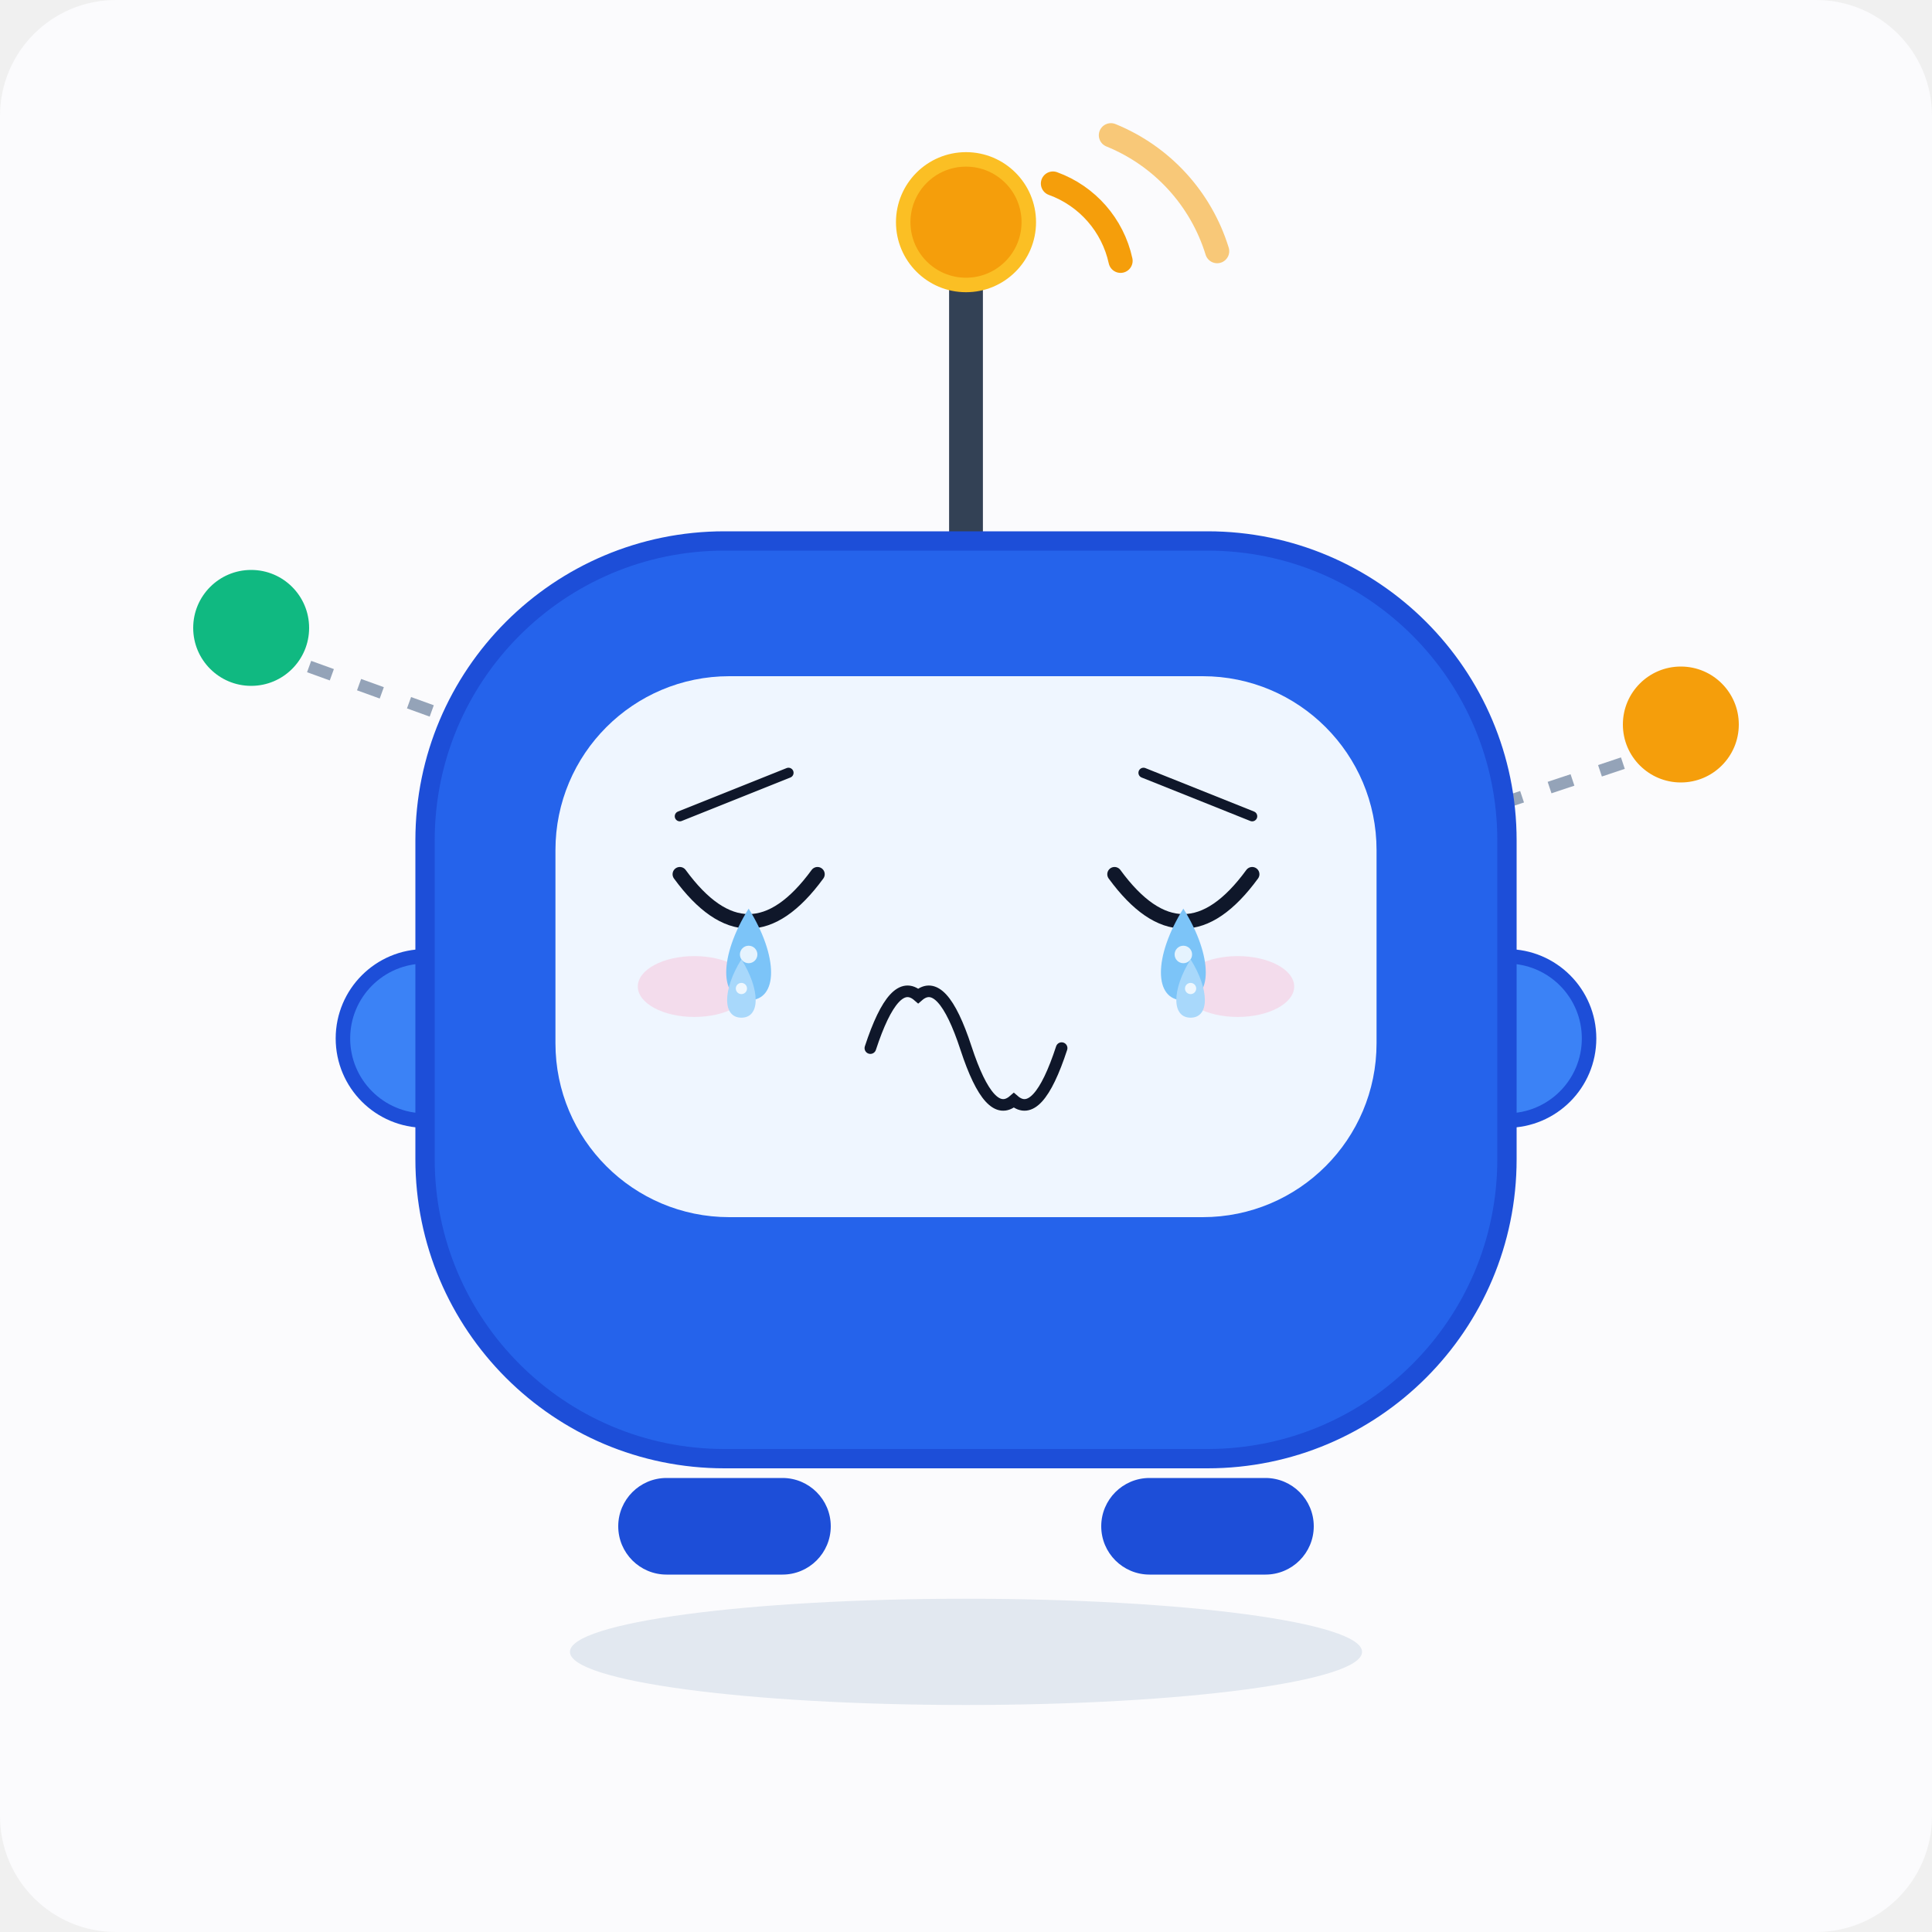
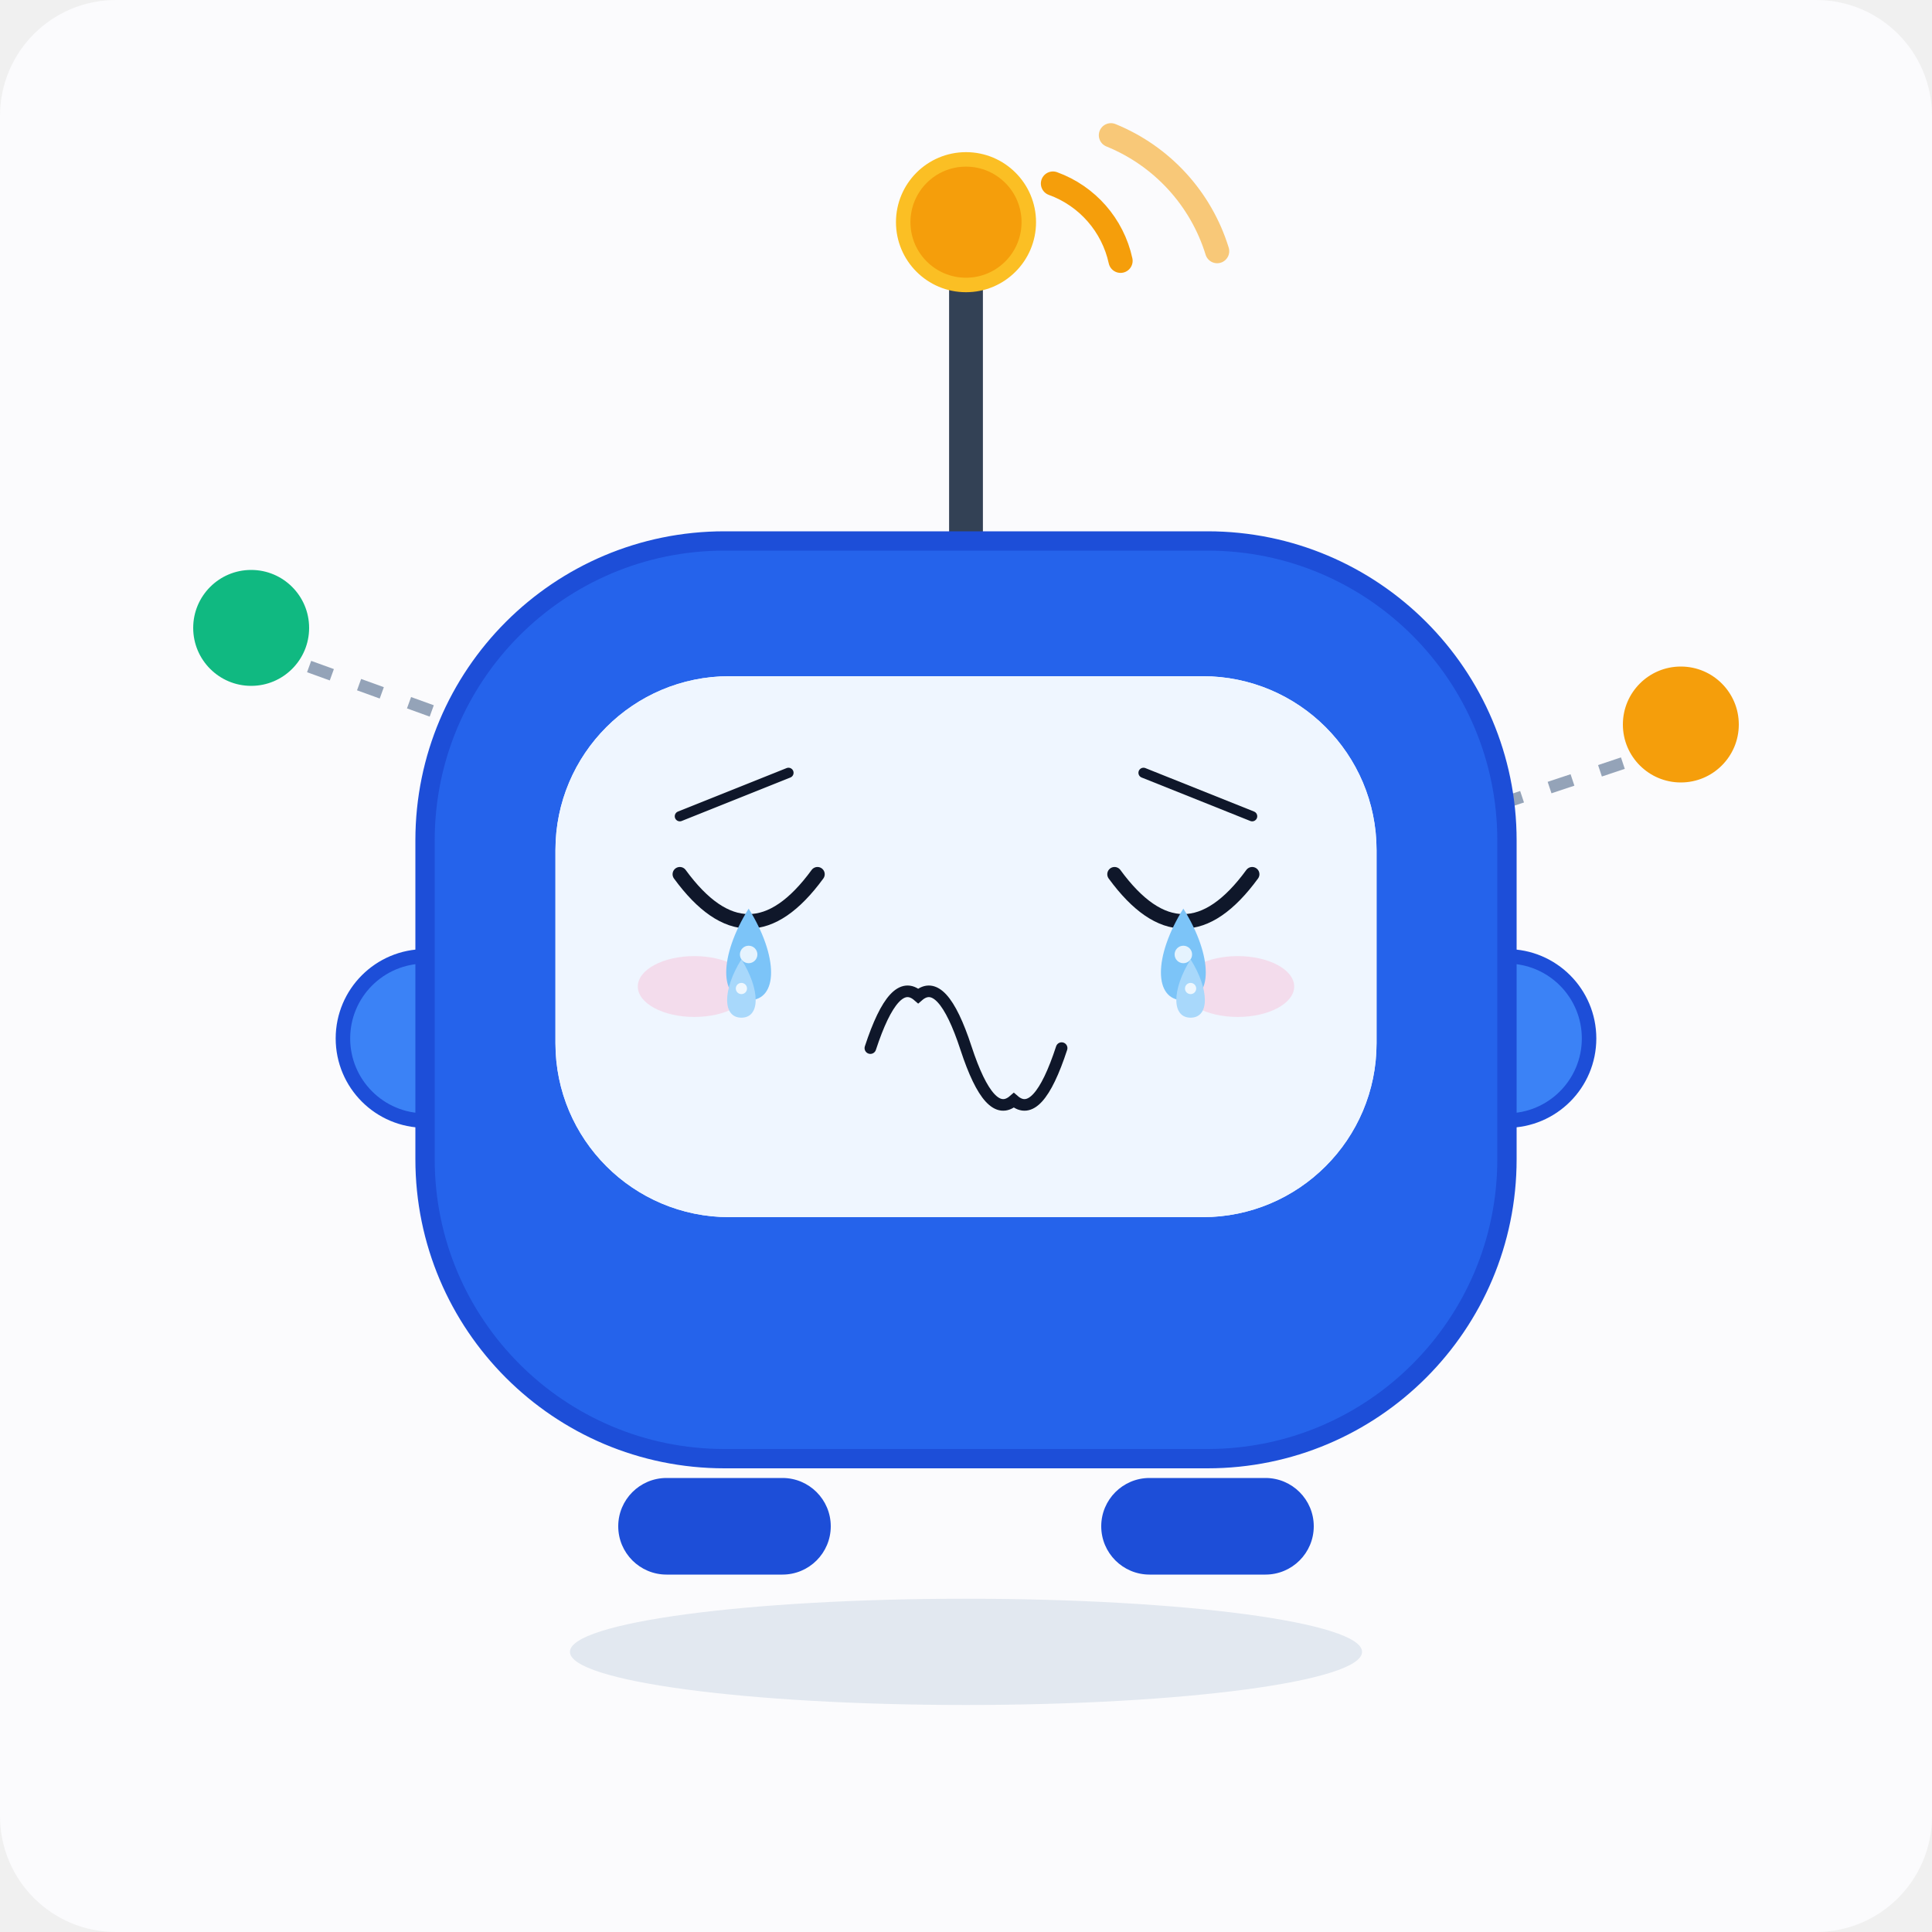
<svg xmlns="http://www.w3.org/2000/svg" viewBox="0 0 400 400" width="400" height="400" role="img" aria-label="IoT Bot · 哭 Cry">
  <style>
.ex-motion { animation: ex-sob 0.9s ease-in-out infinite; transform-box: fill-box; transform-origin: 50% 50%; }
.ex-anim-tear { animation: ex-tear 1.8s ease-in infinite; transform-box: fill-box; transform-origin: center; }
.ex-anim-sweat { animation: ex-tear 1.5s ease-in infinite; transform-box: fill-box; transform-origin: center; }
.ex-anim-heart { animation: ex-heart 2.2s ease-out infinite; transform-box: fill-box; transform-origin: center; }
.ex-anim-spark { animation: ex-spark 1.9s ease-in-out infinite; transform-box: fill-box; transform-origin: center; }
.ex-anim-rain { animation: ex-rain 1.4s linear infinite; transform-box: fill-box; transform-origin: center; }
.ex-anim-confetti { animation: ex-confetti 2.4s linear infinite; transform-box: fill-box; transform-origin: center; }
.ex-anim-pulse { animation: ex-pulse 1.6s ease-in-out infinite; transform-box: fill-box; transform-origin: center; }
.ex-anim-knock { animation: ex-knock 0.55s ease-in-out infinite; transform-box: fill-box; transform-origin: center; }
.ex-anim-knockline { animation: ex-knockline 0.55s ease-out infinite; transform-box: fill-box; transform-origin: center; }
.ex-anim-palm { animation: ex-palm 0.9s ease-in-out infinite; transform-box: fill-box; transform-origin: center; }
.ex-anim-steam { animation: ex-steam 1.8s ease-out infinite; transform-box: fill-box; transform-origin: center; }
.ex-anim-shock { animation: ex-shock 0.5s ease-in-out infinite; transform-box: fill-box; transform-origin: center; }
.ex-anim-please { animation: ex-please 1.4s ease-in-out infinite; transform-box: fill-box; transform-origin: center; }
.ex-anim-drift { animation: ex-drift 4.5s ease-in-out infinite; transform-box: fill-box; transform-origin: center; }
@keyframes ex-sob { 0%,100% { transform: translateY(0); } 50% { transform: translateY(4.8px); } }
@keyframes ex-tear { 0% { transform: translateY(0); opacity: 0; } 18% { opacity: 1; } 100% { transform: translateY(16.5px); opacity: 0; } }
@keyframes ex-heart { 0% { transform: translateY(0) scale(.65); opacity: 0; } 20% { opacity: 1; } 100% { transform: translateY(-27px) scale(1.15); opacity: 0; } }
@keyframes ex-spark { 0%,100% { transform: scale(.6) rotate(0deg); opacity: .3; } 50% { transform: scale(1.15) rotate(25deg); opacity: 1; } }
@keyframes ex-rain { 0% { transform: translateY(0); opacity: 0; } 20% { opacity: 1; } 100% { transform: translateY(18px); opacity: 0; } }
@keyframes ex-confetti { 0% { transform: translateY(-5.25px) rotate(0deg); opacity: 1; } 100% { transform: translateY(24px) rotate(200deg); opacity: 0; } }
@keyframes ex-pulse { 0%,100% { transform: scale(1); opacity: .35; } 50% { transform: scale(1.18); opacity: .7; } }
@keyframes ex-knock { 0%,100% { transform: translateX(6.75px); } 35% { transform: translateX(0); } }
@keyframes ex-knockline { 0%,100% { transform: scaleX(.6); opacity: .35; } 35% { transform: scaleX(1); opacity: 1; } }
@keyframes ex-palm { 0%,100% { transform: translateY(0) rotate(0deg); } 50% { transform: translateY(-1.8px) rotate(-4deg); } }
@keyframes ex-steam { 0% { transform: translateY(0); opacity: .7; } 100% { transform: translateY(-13.5px); opacity: 0; } }
@keyframes ex-shock { 0%,100% { transform: scaleX(.7); opacity: .4; } 50% { transform: scaleX(1.25); opacity: 1; } }
@keyframes ex-please { 0%,100% { transform: translateY(0); } 50% { transform: translateY(-2.7px); } }
@keyframes ex-drift { 0%,100% { transform: translateY(0); } 50% { transform: translateY(-3px); } }
@media (prefers-reduced-motion: reduce) {
  .ex-motion, [class*="ex-anim-"] { animation: none !important; }
}
</style>
  <g class="ex-motion ex-cry">
    <g class="ex-base">
      <rect width="400" height="400" fill="#fbfbfd" rx="24" />
      <circle cx="52" cy="130" r="14" fill="#10b981" stroke="#fbfbfd" stroke-width="4" />
      <circle cx="348" cy="150" r="14" fill="#f59e0b" stroke="#fbfbfd" stroke-width="4" />
      <line x1="64" y1="138" x2="180" y2="180" stroke="#94a3b8" stroke-width="2.5" stroke-dasharray="5 6" />
      <line x1="336" y1="158" x2="222" y2="196" stroke="#94a3b8" stroke-width="2.5" stroke-dasharray="5 6" />
      <line x1="200" y1="112" x2="200" y2="58" stroke="#334155" stroke-width="7" stroke-linecap="round" />
      <circle cx="200" cy="46" r="13" fill="#f59e0b" stroke="#fbbf24" stroke-width="3" />
      <path d="M 218 38 A 22 22 0 0 1 232 54" fill="none" stroke="#f59e0b" stroke-width="5" stroke-linecap="round" />
      <path d="M 230 28 A 38 38 0 0 1 252 52" fill="none" stroke="#f59e0b" stroke-width="5" stroke-linecap="round" opacity="0.55" />
      <circle cx="88" cy="215" r="17" fill="#3b82f6" stroke="#1d4ed8" stroke-width="3" />
      <circle cx="312" cy="215" r="17" fill="#3b82f6" stroke="#1d4ed8" stroke-width="3" />
      <rect x="88" y="112" width="224" height="190" rx="62" fill="#2563eb" stroke="#1d4ed8" stroke-width="4" />
      <rect x="115" y="140" width="170" height="112" rx="36" fill="#eff6ff" />
+       <circle cx="155" cy="184" r="15" fill="#0f172a" />
+       <circle cx="245" cy="184" r="15" fill="#0f172a" />
+       <circle cx="160" cy="178" r="5" fill="#ffffff" />
+       <circle cx="250" cy="178" r="5" fill="#ffffff" />
+       <path d="M 172 206 Q 200 234 228 206" fill="none" stroke="#0f172a" stroke-width="6" stroke-linecap="round" />
+       <circle cx="200" cy="230" r="4" fill="#10b981" />
+       <circle cx="188" cy="230" r="4" fill="#f59e0b" />
+       <circle cx="212" cy="230" r="4" fill="#f59e0b" />
      <rect x="128" y="306" width="44" height="20" rx="10" fill="#1d4ed8" />
      <rect x="228" y="306" width="44" height="20" rx="10" fill="#1d4ed8" />
      <ellipse cx="200" cy="342" rx="82" ry="11" fill="#e2e8f0" />
    </g>
    <g class="ex-face">
+       <rect x="115" y="140" width="170" height="112" rx="36" fill="#EFF6FF" />
      <path d="M 140.75,169 L 163.25,160" stroke="#0F172A" stroke-width="2.1" stroke-linecap="round" />
      <path d="M 259.25,169 L 236.75,160" stroke="#0F172A" stroke-width="2.1" stroke-linecap="round" />
      <path d="M 140.75,181 Q 155,200.5 169.25,181" fill="none" stroke="#0F172A" stroke-width="3" stroke-linecap="round" />
      <path d="M 230.75,181 Q 245,200.5 259.25,181" fill="none" stroke="#0F172A" stroke-width="3" stroke-linecap="round" />
      <path d="M 180.2,217 Q 185.15,201.88 190.1,206.2 Q 195.05,201.88 200,217 Q 204.95,232.12 209.9,227.8 Q 214.85,232.12 219.8,217" fill="none" stroke="#0F172A" stroke-width="2.4" stroke-linecap="round" />
      <ellipse cx="143.75" cy="204.25" rx="11.7" ry="6.3" fill="#FF8FB3" opacity="0.25" />
      <ellipse cx="256.25" cy="204.25" rx="11.7" ry="6.3" fill="#FF8FB3" opacity="0.25" />
      <g transform="translate(0 0)">
        <path class="ex-anim-tear" style="animation-delay:0.0s" d="M 155,188.12 C 161.19,198.03 161.19,207.1 155,207.1 C 148.81,207.1 148.81,198.03 155,188.12 Z" fill="#7CC4F8" />
        <circle cx="155" cy="197.61" r="1.81" fill="#FFFFFF" opacity=".8" />
      </g>
      <g transform="translate(0 0)">
        <path class="ex-anim-tear" style="animation-delay:0.55s" d="M 245,188.12 C 251.19,198.03 251.19,207.1 245,207.1 C 238.81,207.1 238.81,198.03 245,188.12 Z" fill="#7CC4F8" />
        <circle cx="245" cy="197.61" r="1.81" fill="#FFFFFF" opacity=".8" />
      </g>
      <g transform="translate(0 0)">
        <path class="ex-anim-tear" style="animation-delay:0.9s" d="M 153.5,198.62 C 157.44,204.93 157.44,210.7 153.5,210.7 C 149.56,210.7 149.56,204.93 153.5,198.62 Z" fill="#A8D8FB" />
        <circle cx="153.5" cy="204.66" r="1.16" fill="#FFFFFF" opacity=".8" />
      </g>
      <g transform="translate(0 0)">
        <path class="ex-anim-tear" style="animation-delay:1.35s" d="M 246.5,198.62 C 250.44,204.93 250.44,210.7 246.5,210.7 C 242.56,210.7 242.56,204.93 246.5,198.62 Z" fill="#A8D8FB" />
        <circle cx="246.5" cy="204.66" r="1.16" fill="#FFFFFF" opacity=".8" />
      </g>
    </g>
  </g>
</svg>
